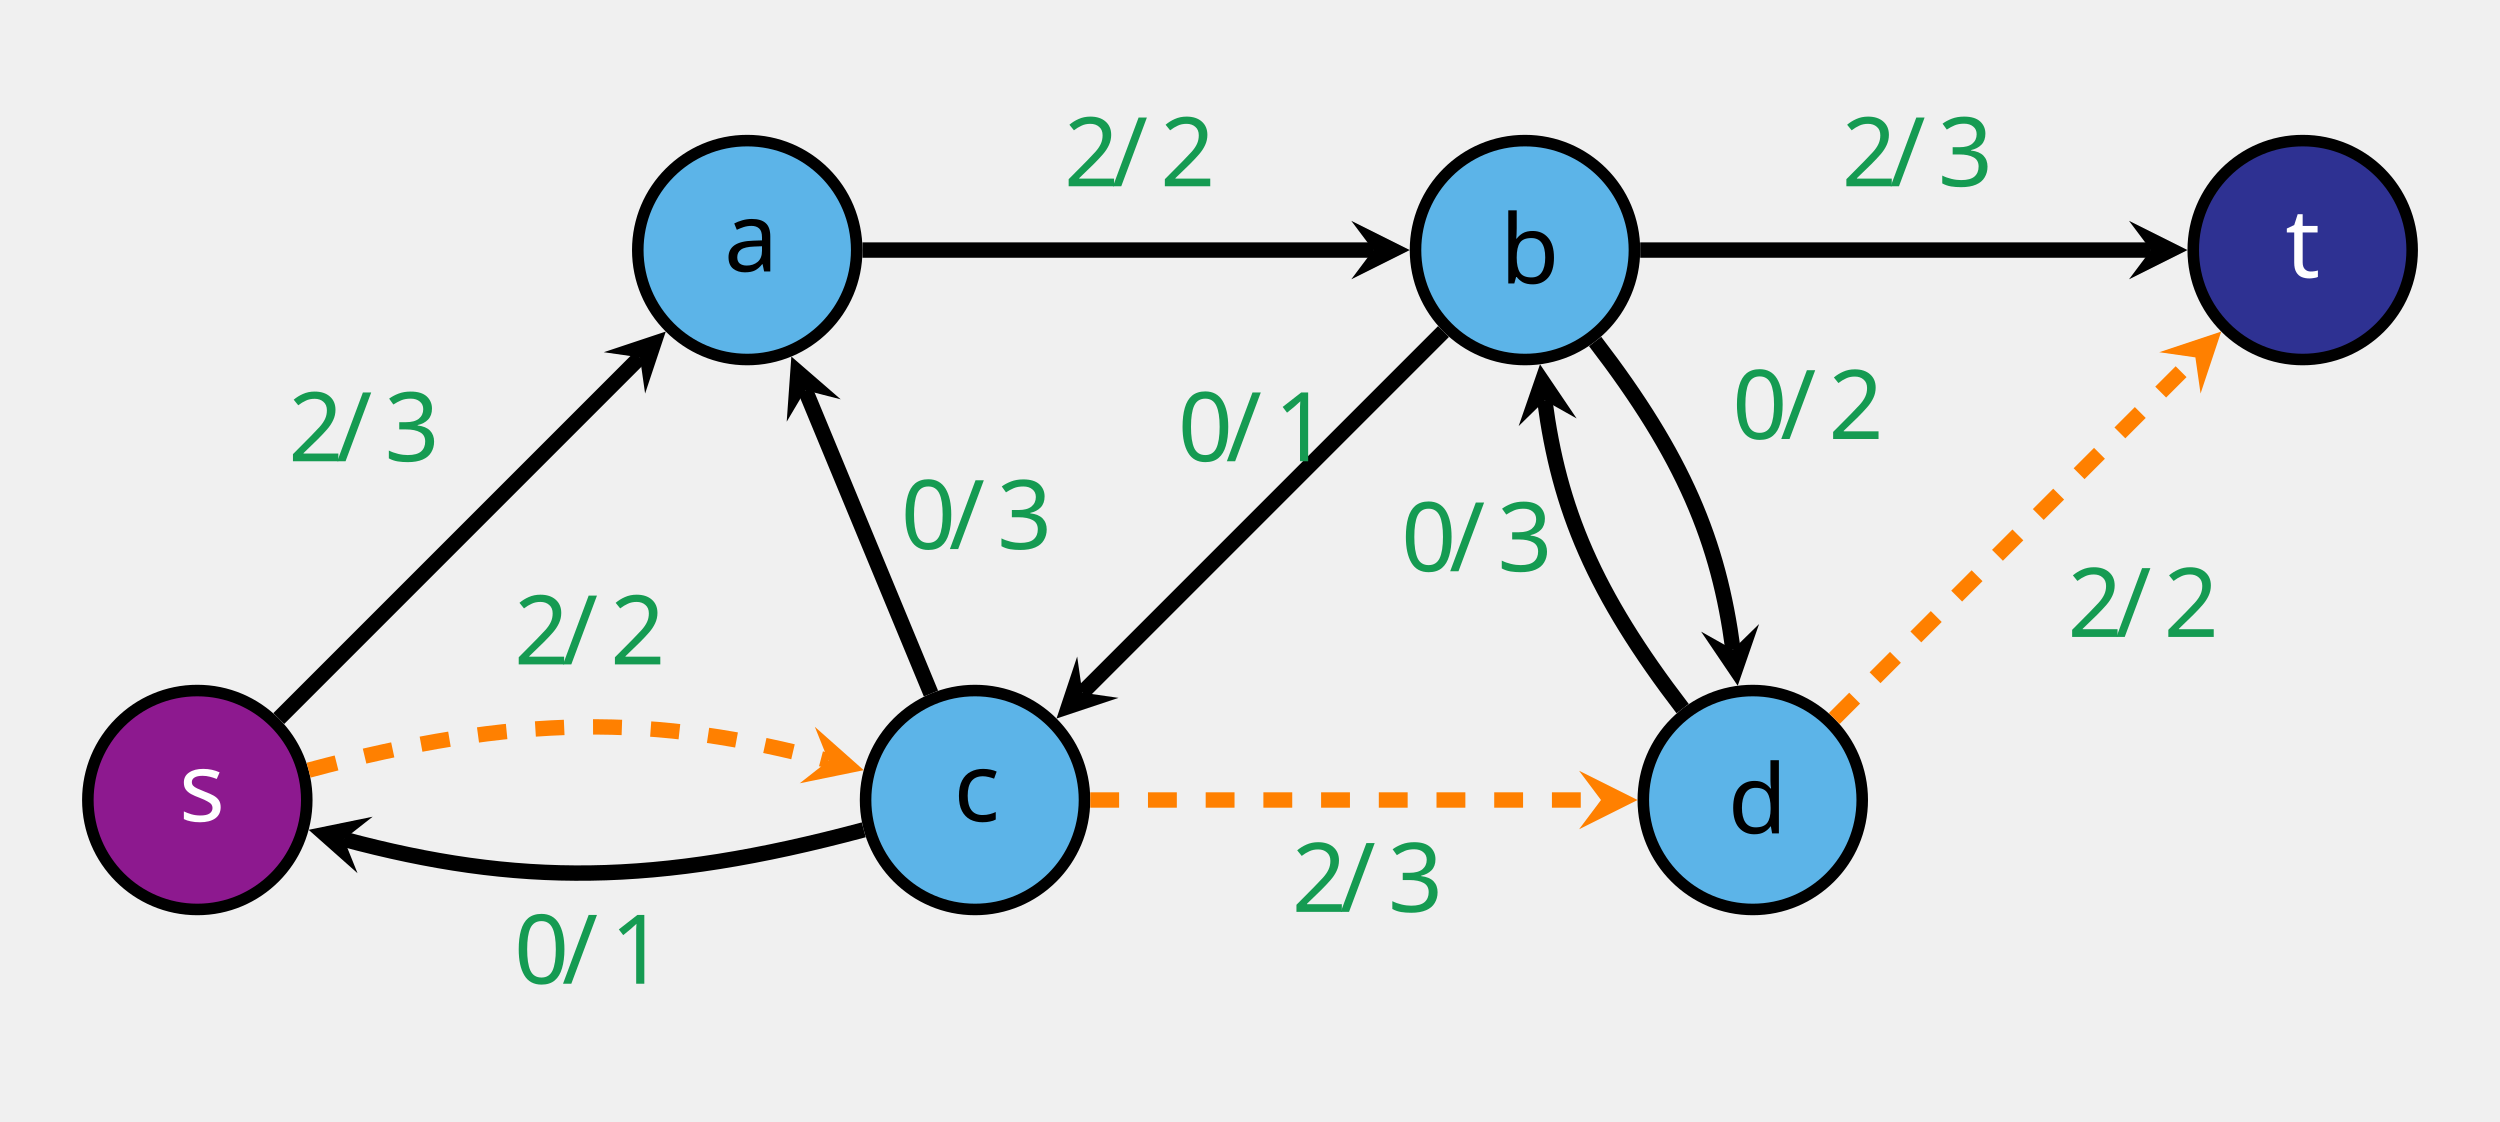
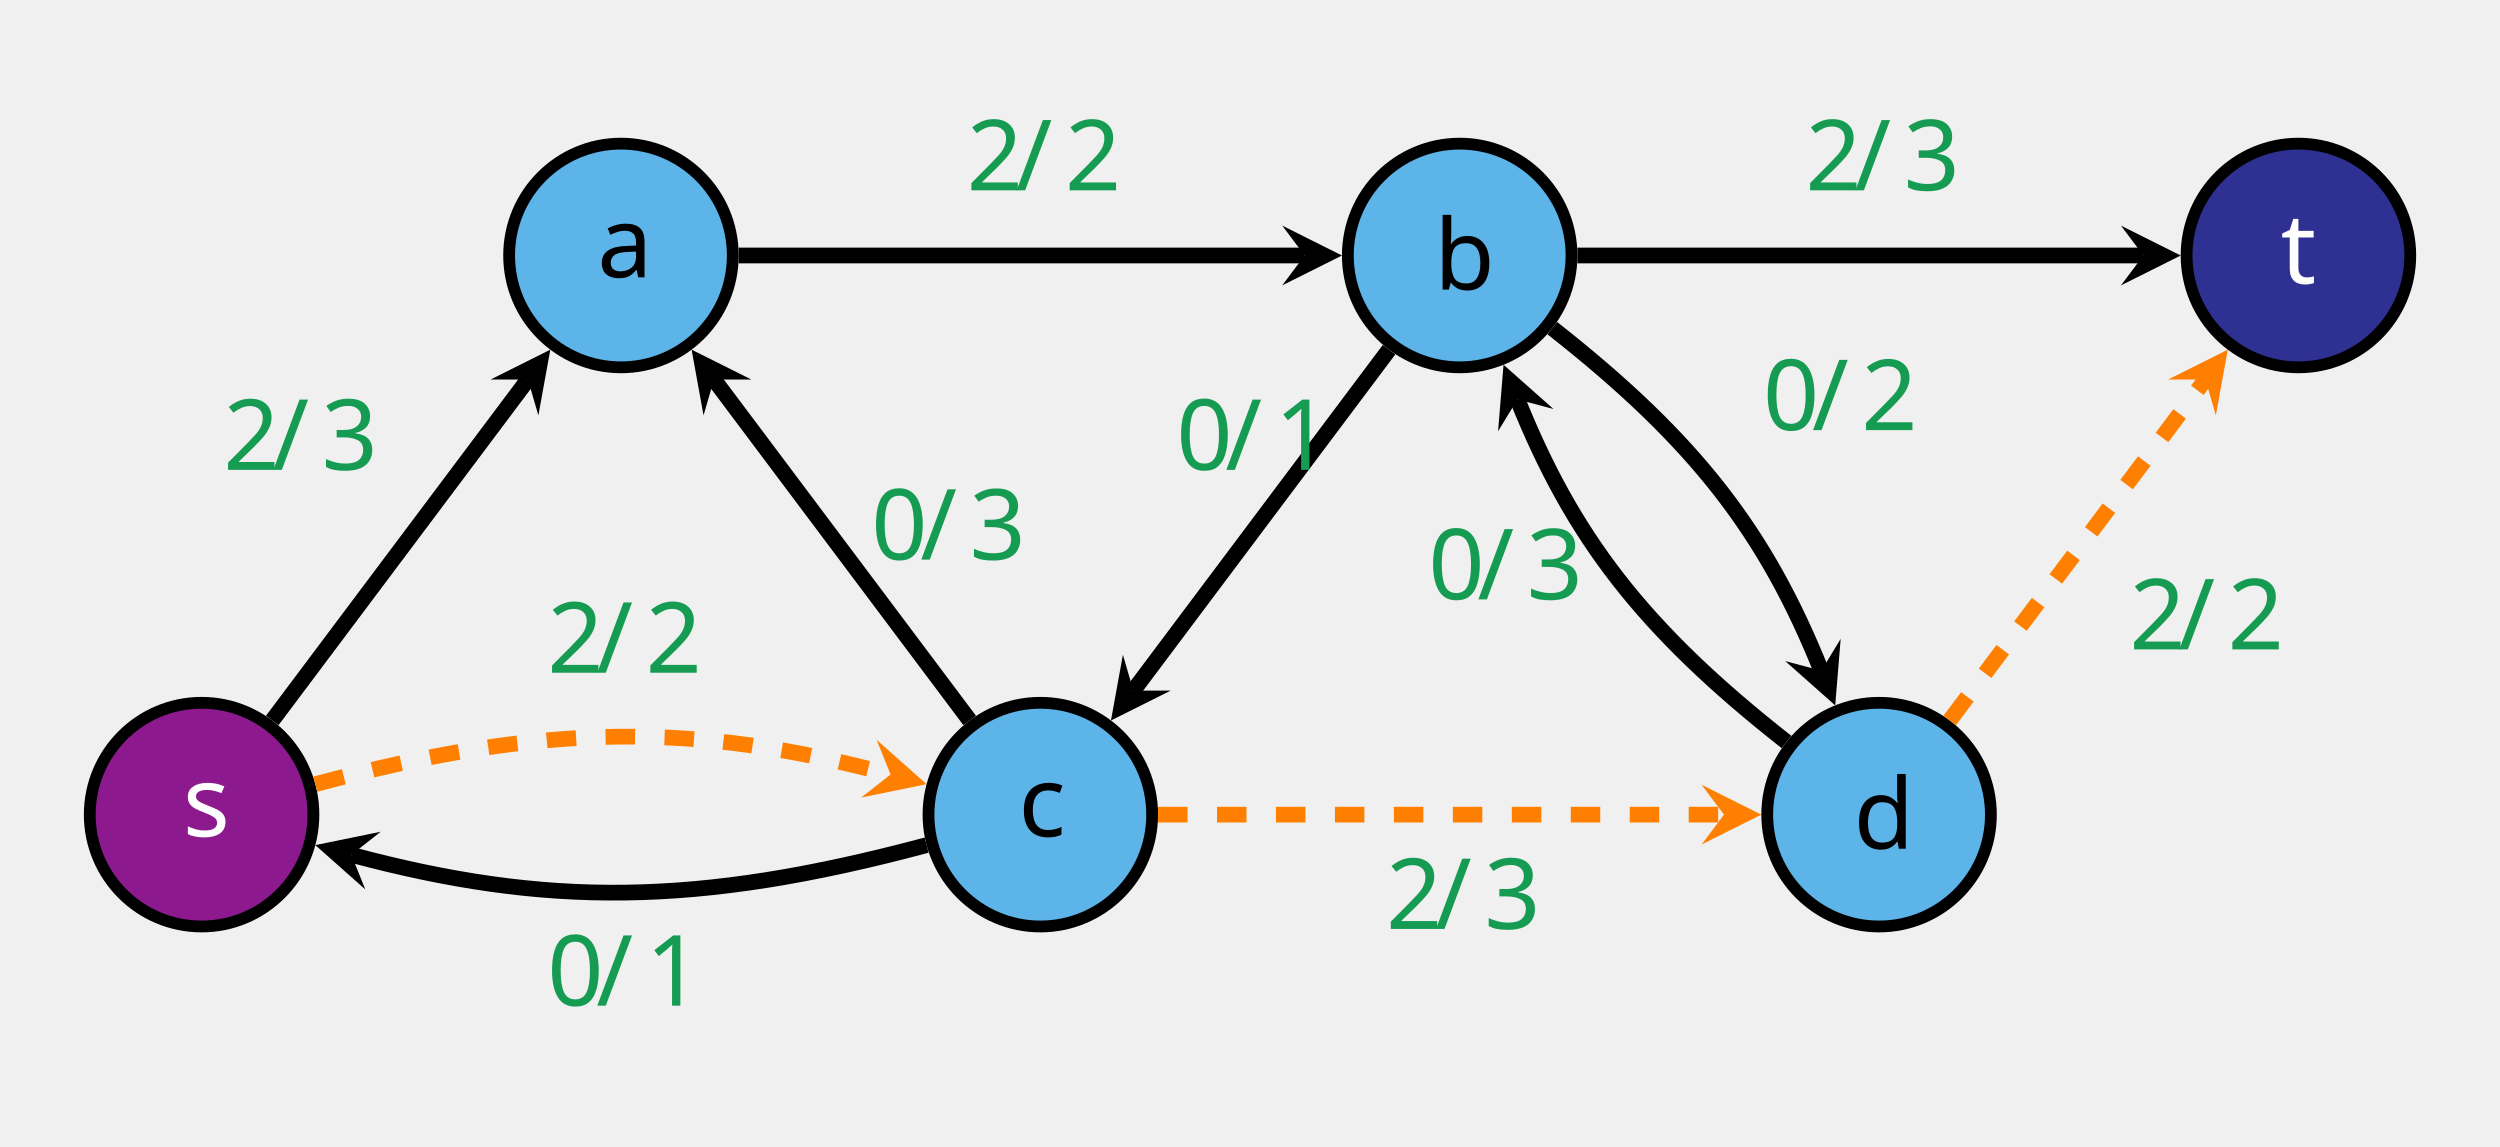
- <svg xmlns="http://www.w3.org/2000/svg" version="1.1" id="svg2" width="345.307" height="154.96" viewBox="0 0 345.307 154.96">
+ <svg xmlns="http://www.w3.org/2000/svg" version="1.1" id="svg2" width="337.972" height="155.044" viewBox="0 0 337.972 155.044">
  <defs id="defs6" />
-   <g id="g8" transform="matrix(1.333333,0,0,-1.333333,0,154.96)">
-     <g id="g10" transform="translate(77.409,90.315)">
+   <g id="g8" transform="matrix(1.333333,0,0,-1.333333,0,155.044)">
+     <g id="g10" transform="translate(20.44,33.685)">
      <g id="g12">
        <g id="g14">
          <g id="g16">
            <g id="g18">
-               <path d="M 11.339,0 C 11.339,6.262 6.262,11.339 0,11.339 -6.262,11.339 -11.339,6.262 -11.339,0 c 0,-6.262 5.076,-11.339 11.339,-11.339 6.262,0 11.339,5.076 11.339,11.339 z" style="fill:#5cb4e8;fill-opacity:1;fill-rule:nonzero;stroke:#000000;stroke-width:1.196;stroke-linecap:butt;stroke-linejoin:miter;stroke-miterlimit:10;stroke-dasharray:none;stroke-opacity:1" id="path20" />
-             </g>
-             <g id="g22" transform="translate(-2.394,-2.214)">
+               <path d="m 53.859,56.694 c 0,6.262 -5.076,11.339 -11.339,11.339 -6.262,0 -11.339,-5.076 -11.339,-11.339 0,-6.262 5.076,-11.339 11.339,-11.339 6.262,0 11.339,5.076 11.339,11.339 z" style="fill:#5cb4e8;fill-opacity:1;fill-rule:nonzero;stroke:#000000;stroke-width:1.196;stroke-linecap:butt;stroke-linejoin:miter;stroke-miterlimit:10;stroke-dasharray:none;stroke-opacity:1" id="path20" />
+             </g>
+             <g id="g22" transform="translate(40.126,54.479)">
              <g id="g24">
-                 <g id="g26" transform="translate(-75.015,-88.101)">
-                   <text xml:space="preserve" transform="matrix(1,0,0,-1,75.015,88.101)" style="font-variant:normal;font-weight:normal;font-size:9.963px;font-family:CMSS10;-inkscape-font-specification:CMSS10;writing-mode:lr-tb;fill:#000000;fill-opacity:1;fill-rule:nonzero;stroke:none" id="text30">
+                 <g id="g26" transform="translate(-60.566,-88.164)">
+                   <text xml:space="preserve" transform="matrix(1,0,0,-1,60.566,88.164)" style="font-variant:normal;font-weight:normal;font-size:9.963px;font-family:CMSS10;-inkscape-font-specification:CMSS10;writing-mode:lr-tb;fill:#000000;fill-opacity:1;fill-rule:nonzero;stroke:none" id="text30">
                    <tspan x="0" y="0" id="tspan28">a</tspan>
                  </text>
-                   <g id="g32" transform="translate(75.015,88.101)" />
-                 </g>
-               </g>
-               <g id="g34" transform="translate(2.394,2.214)" />
+                   <g id="g32" transform="translate(60.566,88.164)" />
+                 </g>
+               </g>
+               <g id="g34" transform="translate(-40.126,-54.479)" />
            </g>
          </g>
          <g id="g36">
            <g id="g38">
-               <path d="m 91.905,0 c 0,6.262 -5.076,11.339 -11.339,11.339 -6.262,0 -11.339,-5.076 -11.339,-11.339 0,-6.262 5.076,-11.339 11.339,-11.339 6.262,0 11.339,5.076 11.339,11.339 z" style="fill:#5cb4e8;fill-opacity:1;fill-rule:nonzero;stroke:#000000;stroke-width:1.196;stroke-linecap:butt;stroke-linejoin:miter;stroke-miterlimit:10;stroke-dasharray:none;stroke-opacity:1" id="path40" />
-             </g>
-             <g id="g42" transform="translate(77.992,-3.459)">
+               <path d="m 138.899,56.694 c 0,6.262 -5.076,11.339 -11.339,11.339 -6.262,0 -11.339,-5.076 -11.339,-11.339 0,-6.262 5.076,-11.339 11.339,-11.339 6.262,0 11.339,5.076 11.339,11.339 z" style="fill:#5cb4e8;fill-opacity:1;fill-rule:nonzero;stroke:#000000;stroke-width:1.196;stroke-linecap:butt;stroke-linejoin:miter;stroke-miterlimit:10;stroke-dasharray:none;stroke-opacity:1" id="path40" />
+             </g>
+             <g id="g42" transform="translate(124.986,53.234)">
              <g id="g44">
-                 <g id="g46" transform="translate(-155.401,-86.856)">
-                   <text xml:space="preserve" transform="matrix(1,0,0,-1,155.401,86.856)" style="font-variant:normal;font-weight:normal;font-size:9.963px;font-family:CMSS10;-inkscape-font-specification:CMSS10;writing-mode:lr-tb;fill:#000000;fill-opacity:1;fill-rule:nonzero;stroke:none" id="text50">
+                 <g id="g46" transform="translate(-145.426,-86.919)">
+                   <text xml:space="preserve" transform="matrix(1,0,0,-1,145.426,86.919)" style="font-variant:normal;font-weight:normal;font-size:9.963px;font-family:CMSS10;-inkscape-font-specification:CMSS10;writing-mode:lr-tb;fill:#000000;fill-opacity:1;fill-rule:nonzero;stroke:none" id="text50">
                    <tspan x="0" y="0" id="tspan48">b</tspan>
                  </text>
-                   <g id="g52" transform="translate(155.401,86.856)" />
-                 </g>
-               </g>
-               <g id="g54" transform="translate(-77.992,3.459)" />
+                   <g id="g52" transform="translate(145.426,86.919)" />
+                 </g>
+               </g>
+               <g id="g54" transform="translate(-124.986,-53.234)" />
            </g>
          </g>
          <g id="g56">
            <g id="g58">
-               <path d="m 172.472,0 c 0,6.262 -5.076,11.339 -11.339,11.339 -6.262,0 -11.339,-5.076 -11.339,-11.339 0,-6.262 5.076,-11.339 11.339,-11.339 6.262,0 11.339,5.076 11.339,11.339 z" style="fill:#2e3192;fill-opacity:1;fill-rule:nonzero;stroke:#000000;stroke-width:1.196;stroke-linecap:butt;stroke-linejoin:miter;stroke-miterlimit:10;stroke-dasharray:none;stroke-opacity:1" id="path60" />
-             </g>
-             <g id="g62" transform="translate(159.332,-2.846)">
+               <path d="m 223.94,56.694 c 0,6.262 -5.076,11.339 -11.339,11.339 -6.262,0 -11.339,-5.076 -11.339,-11.339 0,-6.262 5.076,-11.339 11.339,-11.339 6.262,0 11.339,5.076 11.339,11.339 z" style="fill:#2e3192;fill-opacity:1;fill-rule:nonzero;stroke:#000000;stroke-width:1.196;stroke-linecap:butt;stroke-linejoin:miter;stroke-miterlimit:10;stroke-dasharray:none;stroke-opacity:1" id="path60" />
+             </g>
+             <g id="g62" transform="translate(210.8,53.847)">
              <g id="g64">
-                 <g id="g66" transform="translate(-236.741,-87.469)">
-                   <text xml:space="preserve" transform="matrix(1,0,0,-1,236.741,87.469)" style="font-variant:normal;font-weight:normal;font-size:9.963px;font-family:CMSS10;-inkscape-font-specification:CMSS10;writing-mode:lr-tb;fill:#ffffff;fill-opacity:1;fill-rule:nonzero;stroke:none" id="text70">
+                 <g id="g66" transform="translate(-231.24,-87.532)">
+                   <text xml:space="preserve" transform="matrix(1,0,0,-1,231.24,87.532)" style="font-variant:normal;font-weight:normal;font-size:9.963px;font-family:CMSS10;-inkscape-font-specification:CMSS10;writing-mode:lr-tb;fill:#ffffff;fill-opacity:1;fill-rule:nonzero;stroke:none" id="text70">
                    <tspan x="0" y="0" id="tspan68">t</tspan>
                  </text>
-                   <g id="g72" transform="translate(236.741,87.469)" />
-                 </g>
-               </g>
-               <g id="g74" transform="translate(-159.332,2.846)" />
+                   <g id="g72" transform="translate(231.24,87.532)" />
+                 </g>
+               </g>
+               <g id="g74" transform="translate(-210.8,-53.847)" />
            </g>
          </g>
          <g id="g76">
            <g id="g78">
-               <path d="m -45.63,-56.969 c 0,6.262 -5.076,11.339 -11.339,11.339 -6.262,0 -11.339,-5.076 -11.339,-11.339 0,-6.262 5.076,-11.339 11.339,-11.339 6.262,0 11.339,5.076 11.339,11.339 z" style="fill:#8d198f;fill-opacity:1;fill-rule:nonzero;stroke:#000000;stroke-width:1.196;stroke-linecap:butt;stroke-linejoin:miter;stroke-miterlimit:10;stroke-dasharray:none;stroke-opacity:1" id="path80" />
-             </g>
-             <g id="g82" transform="translate(-58.878,-59.182)">
+               <path d="M 11.339,0 C 11.339,6.262 6.262,11.339 0,11.339 -6.262,11.339 -11.339,6.262 -11.339,0 c 0,-6.262 5.076,-11.339 11.339,-11.339 6.262,0 11.339,5.076 11.339,11.339 z" style="fill:#8d198f;fill-opacity:1;fill-rule:nonzero;stroke:#000000;stroke-width:1.196;stroke-linecap:butt;stroke-linejoin:miter;stroke-miterlimit:10;stroke-dasharray:none;stroke-opacity:1" id="path80" />
+             </g>
+             <g id="g82" transform="translate(-1.909,-2.214)">
              <g id="g84">
-                 <g id="g86" transform="translate(-18.531,-31.133)">
-                   <text xml:space="preserve" transform="matrix(1,0,0,-1,18.531,31.133)" style="font-variant:normal;font-weight:normal;font-size:9.963px;font-family:CMSS10;-inkscape-font-specification:CMSS10;writing-mode:lr-tb;fill:#ffffff;fill-opacity:1;fill-rule:nonzero;stroke:none" id="text90">
+                 <g id="g86" transform="translate(-18.531,-31.471)">
+                   <text xml:space="preserve" transform="matrix(1,0,0,-1,18.531,31.471)" style="font-variant:normal;font-weight:normal;font-size:9.963px;font-family:CMSS10;-inkscape-font-specification:CMSS10;writing-mode:lr-tb;fill:#ffffff;fill-opacity:1;fill-rule:nonzero;stroke:none" id="text90">
                    <tspan x="0" y="0" id="tspan88">s</tspan>
                  </text>
-                   <g id="g92" transform="translate(18.531,31.133)" />
-                 </g>
-               </g>
-               <g id="g94" transform="translate(58.878,59.182)" />
+                   <g id="g92" transform="translate(18.531,31.471)" />
+                 </g>
+               </g>
+               <g id="g94" transform="translate(1.909,2.214)" />
            </g>
          </g>
          <g id="g96">
            <g id="g98">
-               <path d="m 34.936,-56.969 c 0,6.262 -5.076,11.339 -11.339,11.339 -6.262,0 -11.339,-5.076 -11.339,-11.339 0,-6.262 5.076,-11.339 11.339,-11.339 6.262,0 11.339,5.076 11.339,11.339 z" style="fill:#5cb4e8;fill-opacity:1;fill-rule:nonzero;stroke:#000000;stroke-width:1.196;stroke-linecap:butt;stroke-linejoin:miter;stroke-miterlimit:10;stroke-dasharray:none;stroke-opacity:1" id="path100" />
-             </g>
-             <g id="g102" transform="translate(21.383,-59.182)">
+               <path d="m 96.379,0 c 0,6.262 -5.076,11.339 -11.339,11.339 C 78.778,11.339 73.702,6.262 73.702,0 c 0,-6.262 5.076,-11.339 11.339,-11.339 6.262,0 11.339,5.076 11.339,11.339 z" style="fill:#5cb4e8;fill-opacity:1;fill-rule:nonzero;stroke:#000000;stroke-width:1.196;stroke-linecap:butt;stroke-linejoin:miter;stroke-miterlimit:10;stroke-dasharray:none;stroke-opacity:1" id="path100" />
+             </g>
+             <g id="g102" transform="translate(82.826,-2.214)">
              <g id="g104">
-                 <g id="g106" transform="translate(-98.792,-31.133)">
-                   <text xml:space="preserve" transform="matrix(1,0,0,-1,98.792,31.133)" style="font-variant:normal;font-weight:normal;font-size:9.963px;font-family:CMSS10;-inkscape-font-specification:CMSS10;writing-mode:lr-tb;fill:#000000;fill-opacity:1;fill-rule:nonzero;stroke:none" id="text110">
+                 <g id="g106" transform="translate(-103.266,-31.471)">
+                   <text xml:space="preserve" transform="matrix(1,0,0,-1,103.266,31.471)" style="font-variant:normal;font-weight:normal;font-size:9.963px;font-family:CMSS10;-inkscape-font-specification:CMSS10;writing-mode:lr-tb;fill:#000000;fill-opacity:1;fill-rule:nonzero;stroke:none" id="text110">
                    <tspan x="0" y="0" id="tspan108">c</tspan>
                  </text>
-                   <g id="g112" transform="translate(98.792,31.133)" />
-                 </g>
-               </g>
-               <g id="g114" transform="translate(-21.383,59.182)" />
+                   <g id="g112" transform="translate(103.266,31.471)" />
+                 </g>
+               </g>
+               <g id="g114" transform="translate(-82.826,2.214)" />
            </g>
          </g>
          <g id="g116">
            <g id="g118">
-               <path d="m 115.503,-56.969 c 0,6.262 -5.076,11.339 -11.339,11.339 -6.262,0 -11.339,-5.076 -11.339,-11.339 0,-6.262 5.076,-11.339 11.339,-11.339 6.262,0 11.339,5.076 11.339,11.339 z" style="fill:#5cb4e8;fill-opacity:1;fill-rule:nonzero;stroke:#000000;stroke-width:1.196;stroke-linecap:butt;stroke-linejoin:miter;stroke-miterlimit:10;stroke-dasharray:none;stroke-opacity:1" id="path120" />
-             </g>
-             <g id="g122" transform="translate(101.589,-60.427)">
+               <path d="m 181.42,0 c 0,6.262 -5.076,11.339 -11.339,11.339 -6.262,0 -11.339,-5.076 -11.339,-11.339 0,-6.262 5.076,-11.339 11.339,-11.339 6.262,0 11.339,5.076 11.339,11.339 z" style="fill:#5cb4e8;fill-opacity:1;fill-rule:nonzero;stroke:#000000;stroke-width:1.196;stroke-linecap:butt;stroke-linejoin:miter;stroke-miterlimit:10;stroke-dasharray:none;stroke-opacity:1" id="path120" />
+             </g>
+             <g id="g122" transform="translate(167.505,-3.459)">
              <g id="g124">
-                 <g id="g126" transform="translate(-178.998,-29.888)">
-                   <text xml:space="preserve" transform="matrix(1,0,0,-1,178.998,29.888)" style="font-variant:normal;font-weight:normal;font-size:9.963px;font-family:CMSS10;-inkscape-font-specification:CMSS10;writing-mode:lr-tb;fill:#000000;fill-opacity:1;fill-rule:nonzero;stroke:none" id="text130">
+                 <g id="g126" transform="translate(-187.945,-30.226)">
+                   <text xml:space="preserve" transform="matrix(1,0,0,-1,187.945,30.226)" style="font-variant:normal;font-weight:normal;font-size:9.963px;font-family:CMSS10;-inkscape-font-specification:CMSS10;writing-mode:lr-tb;fill:#000000;fill-opacity:1;fill-rule:nonzero;stroke:none" id="text130">
                    <tspan x="0" y="0" id="tspan128">d</tspan>
                  </text>
-                   <g id="g132" transform="translate(178.998,29.888)" />
-                 </g>
-               </g>
-               <g id="g134" transform="translate(-101.589,60.427)" />
+                   <g id="g132" transform="translate(187.945,30.226)" />
+                 </g>
+               </g>
+               <g id="g134" transform="translate(-167.505,3.459)" />
            </g>
          </g>
          <g id="g136">
            <g id="g138">
-               <path d="m -48.529,-48.529 37.411,37.411" style="fill:none;stroke:#000000;stroke-width:1.594;stroke-linecap:butt;stroke-linejoin:miter;stroke-miterlimit:10;stroke-dasharray:none;stroke-opacity:1" id="path140" />
-               <g id="g142" transform="matrix(0.7071,0.7071,-0.7071,0.7071,-11.11736,-11.11736)">
+               <path d="M 7.162,9.549 33.087,44.116" style="fill:none;stroke:#000000;stroke-width:1.594;stroke-linecap:butt;stroke-linejoin:miter;stroke-miterlimit:10;stroke-dasharray:none;stroke-opacity:1" id="path140" />
+               <g id="g142" transform="matrix(0.59999,0.79997,-0.79997,0.59999,33.08698,44.11621)">
                <g id="g144">
                  <path d="M 3.786,0 -2.271,3.029 0,0 -2.271,-3.029" style="fill:#000000;fill-opacity:1;fill-rule:nonzero;stroke:none" id="path146" />
                </g>
              </g>
              <g id="g148">
-                 <g id="g150" transform="translate(-47.546,-21.876)">
+                 <g id="g150" transform="translate(2.199,34.955)">
                  <g id="g152">
-                     <g id="g154" transform="translate(-29.863,-68.439)">
-                       <text xml:space="preserve" transform="matrix(1,0,0,-1,29.863,68.439)" style="font-variant:normal;font-weight:normal;font-size:9.963px;font-family:CMSS10;-inkscape-font-specification:CMSS10;writing-mode:lr-tb;fill:#159b52;fill-opacity:1;fill-rule:nonzero;stroke:none" id="text162">
+                     <g id="g154" transform="translate(-22.639,-68.64)">
+                       <text xml:space="preserve" transform="matrix(1,0,0,-1,22.639,68.64)" style="font-variant:normal;font-weight:normal;font-size:9.963px;font-family:CMSS10;-inkscape-font-specification:CMSS10;writing-mode:lr-tb;fill:#159b52;fill-opacity:1;fill-rule:nonzero;stroke:none" id="text162">
                        <tspan x="0" y="0" id="tspan156">2</tspan>
                        <tspan x="4.981" y="0" id="tspan158">/</tspan>
                        <tspan x="9.963" y="0" id="tspan160">3</tspan>
                      </text>
-                       <g id="g164" transform="translate(29.863,68.439)" />
-                     </g>
-                   </g>
-                   <g id="g166" transform="translate(47.546,21.876)" />
+                       <g id="g164" transform="translate(22.639,68.64)" />
+                     </g>
+                   </g>
+                   <g id="g166" transform="translate(-2.199,-34.955)" />
                </g>
              </g>
            </g>
          </g>
          <g id="g168">
            <g id="g170">
-               <path d="m -45.439,-53.88 c 21.662,5.804 35.845,5.804 53.85,0.98" style="fill:none;stroke:#ff8000;stroke-width:1.594;stroke-linecap:butt;stroke-linejoin:miter;stroke-miterlimit:10;stroke-dasharray:2.989, 2.989;stroke-dashoffset:0;stroke-opacity:1" id="path172" />
-               <g id="g174" transform="matrix(0.96593,-0.25879,0.25879,0.96593,8.41077,-52.90045)">
+               <path d="m 11.53,3.089 c 23.347,6.256 38.634,6.256 58.324,0.98" style="fill:none;stroke:#ff8000;stroke-width:1.594;stroke-linecap:butt;stroke-linejoin:miter;stroke-miterlimit:10;stroke-dasharray:2.989, 2.989;stroke-dashoffset:0;stroke-opacity:1" id="path172" />
+               <g id="g174" transform="matrix(0.96593,-0.25879,0.25879,0.96593,69.85382,4.06876)">
                <g id="g176">
                  <path d="M 3.786,0 -2.271,3.029 0,0 -2.271,-3.029" style="fill:#ff8000;fill-opacity:1;fill-rule:nonzero;stroke:none" id="path178" />
                </g>
              </g>
              <g id="g180">
-                 <g id="g182" transform="translate(-24.158,-42.918)">
+                 <g id="g182" transform="translate(35.048,14.389)">
                  <g id="g184">
-                     <g id="g186" transform="translate(-53.251,-47.397)">
-                       <text xml:space="preserve" transform="matrix(1,0,0,-1,53.251,47.397)" style="font-variant:normal;font-weight:normal;font-size:9.963px;font-family:CMSS10;-inkscape-font-specification:CMSS10;writing-mode:lr-tb;fill:#159b52;fill-opacity:1;fill-rule:nonzero;stroke:none" id="text194">
+                     <g id="g186" transform="translate(-55.488,-48.074)">
+                       <text xml:space="preserve" transform="matrix(1,0,0,-1,55.488,48.074)" style="font-variant:normal;font-weight:normal;font-size:9.963px;font-family:CMSS10;-inkscape-font-specification:CMSS10;writing-mode:lr-tb;fill:#159b52;fill-opacity:1;fill-rule:nonzero;stroke:none" id="text194">
                        <tspan x="0" y="0" id="tspan188">2</tspan>
                        <tspan x="4.981" y="0" id="tspan190">/</tspan>
                        <tspan x="9.963" y="0" id="tspan192">2</tspan>
                      </text>
-                       <g id="g196" transform="translate(53.251,47.397)" />
-                     </g>
-                   </g>
-                   <g id="g198" transform="translate(24.158,42.918)" />
+                       <g id="g196" transform="translate(55.488,48.074)" />
+                     </g>
+                   </g>
+                   <g id="g198" transform="translate(-35.048,-14.389)" />
                </g>
              </g>
            </g>
          </g>
          <g id="g200">
            <g id="g202">
-               <path d="m 12.068,-60.058 c -21.662,-5.804 -35.845,-5.804 -53.85,-0.98" style="fill:none;stroke:#000000;stroke-width:1.594;stroke-linecap:butt;stroke-linejoin:miter;stroke-miterlimit:10;stroke-dasharray:none;stroke-opacity:1" id="path204" />
-               <g id="g206" transform="matrix(-0.96593,0.25879,-0.25879,-0.96593,-41.78261,-61.03798)">
+               <path d="M 73.511,-3.089 C 50.163,-9.345 34.877,-9.345 15.187,-4.069" style="fill:none;stroke:#000000;stroke-width:1.594;stroke-linecap:butt;stroke-linejoin:miter;stroke-miterlimit:10;stroke-dasharray:none;stroke-opacity:1" id="path204" />
+               <g id="g206" transform="matrix(-0.96593,0.25879,-0.25879,-0.96593,15.18658,-4.06876)">
                <g id="g208">
                  <path d="M 3.786,0 -2.271,3.029 0,0 -2.271,-3.029" style="fill:#000000;fill-opacity:1;fill-rule:nonzero;stroke:none" id="path210" />
                </g>
              </g>
              <g id="g212">
-                 <g id="g214" transform="translate(-24.158,-76)">
+                 <g id="g214" transform="translate(35.048,-19.37)">
                  <g id="g216">
-                     <g id="g218" transform="translate(-53.251,-14.315)">
-                       <text xml:space="preserve" transform="matrix(1,0,0,-1,53.251,14.315)" style="font-variant:normal;font-weight:normal;font-size:9.963px;font-family:CMSS10;-inkscape-font-specification:CMSS10;writing-mode:lr-tb;fill:#159b52;fill-opacity:1;fill-rule:nonzero;stroke:none" id="text226">
+                     <g id="g218" transform="translate(-55.488,-14.315)">
+                       <text xml:space="preserve" transform="matrix(1,0,0,-1,55.488,14.315)" style="font-variant:normal;font-weight:normal;font-size:9.963px;font-family:CMSS10;-inkscape-font-specification:CMSS10;writing-mode:lr-tb;fill:#159b52;fill-opacity:1;fill-rule:nonzero;stroke:none" id="text226">
                        <tspan x="0" y="0" id="tspan220">0</tspan>
                        <tspan x="4.981" y="0" id="tspan222">/</tspan>
                        <tspan x="9.963" y="0" id="tspan224">1</tspan>
                      </text>
-                       <g id="g228" transform="translate(53.251,14.315)" />
-                     </g>
-                   </g>
-                   <g id="g230" transform="translate(24.158,76)" />
+                       <g id="g228" transform="translate(55.488,14.315)" />
+                     </g>
+                   </g>
+                   <g id="g230" transform="translate(-35.048,19.37)" />
                </g>
              </g>
            </g>
          </g>
          <g id="g232">
            <g id="g234">
-               <path d="M 19.03,-45.942 6.016,-14.525" style="fill:none;stroke:#000000;stroke-width:1.594;stroke-linecap:butt;stroke-linejoin:miter;stroke-miterlimit:10;stroke-dasharray:none;stroke-opacity:1" id="path236" />
-               <g id="g238" transform="matrix(-0.38266,0.92383,-0.92383,-0.38266,6.01628,-14.52467)">
+               <path d="M 77.879,9.549 51.953,44.116" style="fill:none;stroke:#000000;stroke-width:1.594;stroke-linecap:butt;stroke-linejoin:miter;stroke-miterlimit:10;stroke-dasharray:none;stroke-opacity:1" id="path236" />
+               <g id="g238" transform="matrix(-0.59999,0.79997,-0.79997,-0.59999,51.95341,44.11621)">
                <g id="g240">
                  <path d="M 3.786,0 -2.271,3.029 0,0 -2.271,-3.029" style="fill:#000000;fill-opacity:1;fill-rule:nonzero;stroke:none" id="path242" />
                </g>
              </g>
              <g id="g244">
-                 <g id="g246" transform="translate(15.916,-30.975)">
+                 <g id="g246" transform="translate(67.897,25.856)">
                  <g id="g248">
-                     <g id="g250" transform="translate(-93.325,-59.34)">
-                       <text xml:space="preserve" transform="matrix(1,0,0,-1,93.325,59.34)" style="font-variant:normal;font-weight:normal;font-size:9.963px;font-family:CMSS10;-inkscape-font-specification:CMSS10;writing-mode:lr-tb;fill:#159b52;fill-opacity:1;fill-rule:nonzero;stroke:none" id="text258">
+                     <g id="g250" transform="translate(-88.337,-59.541)">
+                       <text xml:space="preserve" transform="matrix(1,0,0,-1,88.337,59.541)" style="font-variant:normal;font-weight:normal;font-size:9.963px;font-family:CMSS10;-inkscape-font-specification:CMSS10;writing-mode:lr-tb;fill:#159b52;fill-opacity:1;fill-rule:nonzero;stroke:none" id="text258">
                        <tspan x="0" y="0" id="tspan252">0</tspan>
                        <tspan x="4.981" y="0" id="tspan254">/</tspan>
                        <tspan x="9.963" y="0" id="tspan256">3</tspan>
                      </text>
-                       <g id="g260" transform="translate(93.325,59.34)" />
-                     </g>
-                   </g>
-                   <g id="g262" transform="translate(-15.916,30.975)" />
+                       <g id="g260" transform="translate(88.337,59.541)" />
+                     </g>
+                   </g>
+                   <g id="g262" transform="translate(-67.897,-25.856)" />
                </g>
              </g>
            </g>
          </g>
          <g id="g264">
            <g id="g266">
-               <path d="M 11.936,0 H 64.844" style="fill:none;stroke:#000000;stroke-width:1.594;stroke-linecap:butt;stroke-linejoin:miter;stroke-miterlimit:10;stroke-dasharray:none;stroke-opacity:1" id="path268" />
-               <g id="g270" transform="translate(64.84427)">
+               <path d="m 54.457,56.694 h 57.382" style="fill:none;stroke:#000000;stroke-width:1.594;stroke-linecap:butt;stroke-linejoin:miter;stroke-miterlimit:10;stroke-dasharray:none;stroke-opacity:1" id="path268" />
+               <g id="g270" transform="translate(111.8383,56.69362)">
                <g id="g272">
                  <path d="M 3.786,0 -2.271,3.029 0,0 -2.271,-3.029" style="fill:#000000;fill-opacity:1;fill-rule:nonzero;stroke:none" id="path274" />
                </g>
              </g>
              <g id="g276">
-                 <g id="g278" transform="translate(32.811,6.608)">
+                 <g id="g278" transform="translate(77.568,63.301)">
                  <g id="g280">
-                     <g id="g282" transform="translate(-110.22,-96.923)">
-                       <text xml:space="preserve" transform="matrix(1,0,0,-1,110.22,96.923)" style="font-variant:normal;font-weight:normal;font-size:9.963px;font-family:CMSS10;-inkscape-font-specification:CMSS10;writing-mode:lr-tb;fill:#159b52;fill-opacity:1;fill-rule:nonzero;stroke:none" id="text290">
+                     <g id="g282" transform="translate(-98.008,-96.986)">
+                       <text xml:space="preserve" transform="matrix(1,0,0,-1,98.008,96.986)" style="font-variant:normal;font-weight:normal;font-size:9.963px;font-family:CMSS10;-inkscape-font-specification:CMSS10;writing-mode:lr-tb;fill:#159b52;fill-opacity:1;fill-rule:nonzero;stroke:none" id="text290">
                        <tspan x="0" y="0" id="tspan284">2</tspan>
                        <tspan x="4.981" y="0" id="tspan286">/</tspan>
                        <tspan x="9.963" y="0" id="tspan288">2</tspan>
                      </text>
-                       <g id="g292" transform="translate(110.22,96.923)" />
-                     </g>
-                   </g>
-                   <g id="g294" transform="translate(-32.811,-6.608)" />
+                       <g id="g292" transform="translate(98.008,96.986)" />
+                     </g>
+                   </g>
+                   <g id="g294" transform="translate(-77.568,-63.301)" />
                </g>
              </g>
            </g>
          </g>
          <g id="g296">
            <g id="g298">
-               <path d="M 72.126,-8.44 34.715,-45.852" style="fill:none;stroke:#000000;stroke-width:1.594;stroke-linecap:butt;stroke-linejoin:miter;stroke-miterlimit:10;stroke-dasharray:none;stroke-opacity:1" id="path300" />
-               <g id="g302" transform="matrix(-0.7071,-0.7071,0.7071,-0.7071,34.7147,-45.85185)">
+               <path d="M 120.399,47.145 94.474,12.577" style="fill:none;stroke:#000000;stroke-width:1.594;stroke-linecap:butt;stroke-linejoin:miter;stroke-miterlimit:10;stroke-dasharray:none;stroke-opacity:1" id="path300" />
+               <g id="g302" transform="matrix(-0.59999,-0.79997,0.79997,-0.59999,94.47365,12.5774)">
                <g id="g304">
                  <path d="M 3.786,0 -2.271,3.029 0,0 -2.271,-3.029" style="fill:#000000;fill-opacity:1;fill-rule:nonzero;stroke:none" id="path306" />
                </g>
              </g>
              <g id="g308">
-                 <g id="g310" transform="translate(44.609,-21.876)">
+                 <g id="g310" transform="translate(98.827,34.955)">
                  <g id="g312">
-                     <g id="g314" transform="translate(-122.018,-68.439)">
-                       <text xml:space="preserve" transform="matrix(1,0,0,-1,122.018,68.439)" style="font-variant:normal;font-weight:normal;font-size:9.963px;font-family:CMSS10;-inkscape-font-specification:CMSS10;writing-mode:lr-tb;fill:#159b52;fill-opacity:1;fill-rule:nonzero;stroke:none" id="text322">
+                     <g id="g314" transform="translate(-119.267,-68.64)">
+                       <text xml:space="preserve" transform="matrix(1,0,0,-1,119.267,68.64)" style="font-variant:normal;font-weight:normal;font-size:9.963px;font-family:CMSS10;-inkscape-font-specification:CMSS10;writing-mode:lr-tb;fill:#159b52;fill-opacity:1;fill-rule:nonzero;stroke:none" id="text322">
                        <tspan x="0" y="0" id="tspan316">0</tspan>
                        <tspan x="4.981" y="0" id="tspan318">/</tspan>
                        <tspan x="9.963" y="0" id="tspan320">1</tspan>
                      </text>
-                       <g id="g324" transform="translate(122.018,68.439)" />
-                     </g>
-                   </g>
-                   <g id="g326" transform="translate(-44.609,21.876)" />
+                       <g id="g324" transform="translate(119.267,68.64)" />
+                     </g>
+                   </g>
+                   <g id="g326" transform="translate(-98.827,-34.955)" />
                </g>
              </g>
            </g>
          </g>
          <g id="g328">
            <g id="g330">
-               <path d="M 35.534,-56.969 H 88.442" style="fill:none;stroke:#ff8000;stroke-width:1.594;stroke-linecap:butt;stroke-linejoin:miter;stroke-miterlimit:10;stroke-dasharray:2.989, 2.989;stroke-dashoffset:0;stroke-opacity:1" id="path332" />
-               <g id="g334" transform="translate(88.44164,-56.96921)">
+               <path d="m 96.977,0 h 57.382" style="fill:none;stroke:#ff8000;stroke-width:1.594;stroke-linecap:butt;stroke-linejoin:miter;stroke-miterlimit:10;stroke-dasharray:2.989, 2.989;stroke-dashoffset:0;stroke-opacity:1" id="path332" />
+               <g id="g334" transform="translate(154.3586)">
                <g id="g336">
                  <path d="M 3.786,0 -2.271,3.029 0,0 -2.271,-3.029" style="fill:#ff8000;fill-opacity:1;fill-rule:nonzero;stroke:none" id="path338" />
                </g>
              </g>
              <g id="g340">
-                 <g id="g342" transform="translate(56.408,-68.558)">
+                 <g id="g342" transform="translate(120.087,-11.589)">
                  <g id="g344">
-                     <g id="g346" transform="translate(-133.817,-21.757)">
-                       <text xml:space="preserve" transform="matrix(1,0,0,-1,133.817,21.757)" style="font-variant:normal;font-weight:normal;font-size:9.963px;font-family:CMSS10;-inkscape-font-specification:CMSS10;writing-mode:lr-tb;fill:#159b52;fill-opacity:1;fill-rule:nonzero;stroke:none" id="text354">
+                     <g id="g346" transform="translate(-140.527,-22.096)">
+                       <text xml:space="preserve" transform="matrix(1,0,0,-1,140.527,22.096)" style="font-variant:normal;font-weight:normal;font-size:9.963px;font-family:CMSS10;-inkscape-font-specification:CMSS10;writing-mode:lr-tb;fill:#159b52;fill-opacity:1;fill-rule:nonzero;stroke:none" id="text354">
                        <tspan x="0" y="0" id="tspan348">2</tspan>
                        <tspan x="4.981" y="0" id="tspan350">/</tspan>
                        <tspan x="9.963" y="0" id="tspan352">3</tspan>
                      </text>
-                       <g id="g356" transform="translate(133.817,21.757)" />
-                     </g>
-                   </g>
-                   <g id="g358" transform="translate(-56.408,68.558)" />
+                       <g id="g356" transform="translate(140.527,22.096)" />
+                     </g>
+                   </g>
+                   <g id="g358" transform="translate(-120.087,11.589)" />
                </g>
              </g>
            </g>
          </g>
          <g id="g360">
            <g id="g362">
-               <path d="m 96.898,-47.5 c -9.181,11.965 -12.805,20.713 -14.28,31.913" style="fill:none;stroke:#000000;stroke-width:1.594;stroke-linecap:butt;stroke-linejoin:miter;stroke-miterlimit:10;stroke-dasharray:none;stroke-opacity:1" id="path364" />
-               <g id="g366" transform="matrix(-0.13051,0.9914,-0.9914,-0.13051,82.61845,-15.58696)">
+               <path d="m 160.692,7.37 c -14.708,11.545 -21.72,20.894 -27.275,34.733" style="fill:none;stroke:#000000;stroke-width:1.594;stroke-linecap:butt;stroke-linejoin:miter;stroke-miterlimit:10;stroke-dasharray:none;stroke-opacity:1" id="path364" />
+               <g id="g366" transform="matrix(-0.3725,0.928,-0.928,-0.3725,133.4168,42.10324)">
                <g id="g368">
                  <path d="M 3.786,0 -2.271,3.029 0,0 -2.271,-3.029" style="fill:#000000;fill-opacity:1;fill-rule:nonzero;stroke:none" id="path370" />
                </g>
              </g>
              <g id="g372">
-                 <g id="g374" transform="translate(67.744,-33.277)">
+                 <g id="g374" transform="translate(124.382,21.825)">
                  <g id="g376">
-                     <g id="g378" transform="translate(-145.153,-57.038)">
-                       <text xml:space="preserve" transform="matrix(1,0,0,-1,145.153,57.038)" style="font-variant:normal;font-weight:normal;font-size:9.963px;font-family:CMSS10;-inkscape-font-specification:CMSS10;writing-mode:lr-tb;fill:#159b52;fill-opacity:1;fill-rule:nonzero;stroke:none" id="text386">
+                     <g id="g378" transform="translate(-144.822,-55.51)">
+                       <text xml:space="preserve" transform="matrix(1,0,0,-1,144.822,55.51)" style="font-variant:normal;font-weight:normal;font-size:9.963px;font-family:CMSS10;-inkscape-font-specification:CMSS10;writing-mode:lr-tb;fill:#159b52;fill-opacity:1;fill-rule:nonzero;stroke:none" id="text386">
                        <tspan x="0" y="0" id="tspan380">0</tspan>
                        <tspan x="4.981" y="0" id="tspan382">/</tspan>
                        <tspan x="9.963" y="0" id="tspan384">3</tspan>
                      </text>
-                       <g id="g388" transform="translate(145.153,57.038)" />
-                     </g>
-                   </g>
-                   <g id="g390" transform="translate(-67.744,33.277)" />
+                       <g id="g388" transform="translate(144.822,55.51)" />
+                     </g>
+                   </g>
+                   <g id="g390" transform="translate(-124.382,-21.825)" />
                </g>
              </g>
            </g>
          </g>
          <g id="g392">
            <g id="g394">
-               <path d="m 87.833,-9.469 c 9.181,-11.965 12.805,-20.713 14.28,-31.913" style="fill:none;stroke:#000000;stroke-width:1.594;stroke-linecap:butt;stroke-linejoin:miter;stroke-miterlimit:10;stroke-dasharray:none;stroke-opacity:1" id="path396" />
-               <g id="g398" transform="matrix(0.13051,-0.9914,0.9914,0.13051,102.112,-41.38223)">
+               <path d="m 136.95,49.324 c 14.708,-11.545 21.72,-20.894 27.275,-34.733" style="fill:none;stroke:#000000;stroke-width:1.594;stroke-linecap:butt;stroke-linejoin:miter;stroke-miterlimit:10;stroke-dasharray:none;stroke-opacity:1" id="path396" />
+               <g id="g398" transform="matrix(0.3725,-0.928,0.928,0.3725,164.2247,14.59036)">
                <g id="g400">
                  <path d="M 3.786,0 -2.271,3.029 0,0 -2.271,-3.029" style="fill:#000000;fill-opacity:1;fill-rule:nonzero;stroke:none" id="path402" />
                </g>
              </g>
              <g id="g404">
-                 <g id="g406" transform="translate(102.04,-19.573)">
+                 <g id="g406" transform="translate(158.312,38.986)">
                  <g id="g408">
-                     <g id="g410" transform="translate(-179.449,-70.742)">
-                       <text xml:space="preserve" transform="matrix(1,0,0,-1,179.449,70.742)" style="font-variant:normal;font-weight:normal;font-size:9.963px;font-family:CMSS10;-inkscape-font-specification:CMSS10;writing-mode:lr-tb;fill:#159b52;fill-opacity:1;fill-rule:nonzero;stroke:none" id="text418">
+                     <g id="g410" transform="translate(-178.752,-72.671)">
+                       <text xml:space="preserve" transform="matrix(1,0,0,-1,178.752,72.671)" style="font-variant:normal;font-weight:normal;font-size:9.963px;font-family:CMSS10;-inkscape-font-specification:CMSS10;writing-mode:lr-tb;fill:#159b52;fill-opacity:1;fill-rule:nonzero;stroke:none" id="text418">
                        <tspan x="0" y="0" id="tspan412">0</tspan>
                        <tspan x="4.981" y="0" id="tspan414">/</tspan>
                        <tspan x="9.963" y="0" id="tspan416">2</tspan>
                      </text>
-                       <g id="g420" transform="translate(179.449,70.742)" />
-                     </g>
-                   </g>
-                   <g id="g422" transform="translate(-102.04,19.573)" />
+                       <g id="g420" transform="translate(178.752,72.671)" />
+                     </g>
+                   </g>
+                   <g id="g422" transform="translate(-158.312,-38.986)" />
                </g>
              </g>
            </g>
          </g>
          <g id="g424">
            <g id="g426">
-               <path d="m 92.503,0 h 52.908" style="fill:none;stroke:#000000;stroke-width:1.594;stroke-linecap:butt;stroke-linejoin:miter;stroke-miterlimit:10;stroke-dasharray:none;stroke-opacity:1" id="path428" />
-               <g id="g430" transform="translate(145.4109)">
+               <path d="m 139.497,56.694 h 57.382" style="fill:none;stroke:#000000;stroke-width:1.594;stroke-linecap:butt;stroke-linejoin:miter;stroke-miterlimit:10;stroke-dasharray:none;stroke-opacity:1" id="path428" />
+               <g id="g430" transform="translate(196.8788,56.69362)">
                <g id="g432">
                  <path d="M 3.786,0 -2.271,3.029 0,0 -2.271,-3.029" style="fill:#000000;fill-opacity:1;fill-rule:nonzero;stroke:none" id="path434" />
                </g>
              </g>
              <g id="g436">
-                 <g id="g438" transform="translate(113.376,6.608)">
+                 <g id="g438" transform="translate(162.607,63.301)">
                  <g id="g440">
-                     <g id="g442" transform="translate(-190.785,-96.923)">
-                       <text xml:space="preserve" transform="matrix(1,0,0,-1,190.785,96.923)" style="font-variant:normal;font-weight:normal;font-size:9.963px;font-family:CMSS10;-inkscape-font-specification:CMSS10;writing-mode:lr-tb;fill:#159b52;fill-opacity:1;fill-rule:nonzero;stroke:none" id="text450">
+                     <g id="g442" transform="translate(-183.047,-96.986)">
+                       <text xml:space="preserve" transform="matrix(1,0,0,-1,183.047,96.986)" style="font-variant:normal;font-weight:normal;font-size:9.963px;font-family:CMSS10;-inkscape-font-specification:CMSS10;writing-mode:lr-tb;fill:#159b52;fill-opacity:1;fill-rule:nonzero;stroke:none" id="text450">
                        <tspan x="0" y="0" id="tspan444">2</tspan>
                        <tspan x="4.981" y="0" id="tspan446">/</tspan>
                        <tspan x="9.963" y="0" id="tspan448">3</tspan>
                      </text>
-                       <g id="g452" transform="translate(190.785,96.923)" />
-                     </g>
-                   </g>
-                   <g id="g454" transform="translate(-113.376,-6.608)" />
+                       <g id="g452" transform="translate(183.047,96.986)" />
+                     </g>
+                   </g>
+                   <g id="g454" transform="translate(-162.607,-63.301)" />
                </g>
              </g>
            </g>
          </g>
          <g id="g456">
            <g id="g458">
-               <path d="m 112.604,-48.529 37.412,37.411" style="fill:none;stroke:#ff8000;stroke-width:1.594;stroke-linecap:butt;stroke-linejoin:miter;stroke-miterlimit:10;stroke-dasharray:2.989, 2.989;stroke-dashoffset:0;stroke-opacity:1" id="path460" />
-               <g id="g462" transform="matrix(0.7071,0.7071,-0.7071,0.7071,150.0158,-11.11736)">
+               <path d="m 177.243,9.549 25.925,34.567" style="fill:none;stroke:#ff8000;stroke-width:1.594;stroke-linecap:butt;stroke-linejoin:miter;stroke-miterlimit:10;stroke-dasharray:2.989, 2.989;stroke-dashoffset:0;stroke-opacity:1" id="path460" />
+               <g id="g462" transform="matrix(0.59999,0.79997,-0.79997,0.59999,203.1678,44.11621)">
                <g id="g464">
                  <path d="M 3.786,0 -2.271,3.029 0,0 -2.271,-3.029" style="fill:#ff8000;fill-opacity:1;fill-rule:nonzero;stroke:none" id="path466" />
                </g>
              </g>
              <g id="g468">
-                 <g id="g470" transform="translate(136.764,-40.074)">
+                 <g id="g470" transform="translate(195.456,16.757)">
                  <g id="g472">
-                     <g id="g474" transform="translate(-214.173,-50.241)">
-                       <text xml:space="preserve" transform="matrix(1,0,0,-1,214.173,50.241)" style="font-variant:normal;font-weight:normal;font-size:9.963px;font-family:CMSS10;-inkscape-font-specification:CMSS10;writing-mode:lr-tb;fill:#159b52;fill-opacity:1;fill-rule:nonzero;stroke:none" id="text482">
+                     <g id="g474" transform="translate(-215.896,-50.442)">
+                       <text xml:space="preserve" transform="matrix(1,0,0,-1,215.896,50.442)" style="font-variant:normal;font-weight:normal;font-size:9.963px;font-family:CMSS10;-inkscape-font-specification:CMSS10;writing-mode:lr-tb;fill:#159b52;fill-opacity:1;fill-rule:nonzero;stroke:none" id="text482">
                        <tspan x="0" y="0" id="tspan476">2</tspan>
                        <tspan x="4.981" y="0" id="tspan478">/</tspan>
                        <tspan x="9.963" y="0" id="tspan480">2</tspan>
                      </text>
-                       <g id="g484" transform="translate(214.173,50.241)" />
-                     </g>
-                   </g>
-                   <g id="g486" transform="translate(-136.764,40.074)" />
+                       <g id="g484" transform="translate(215.896,50.442)" />
+                     </g>
+                   </g>
+                   <g id="g486" transform="translate(-195.456,-16.757)" />
                </g>
              </g>
            </g>
          </g>
        </g>
      </g>
    </g>
  </g>
</svg>
